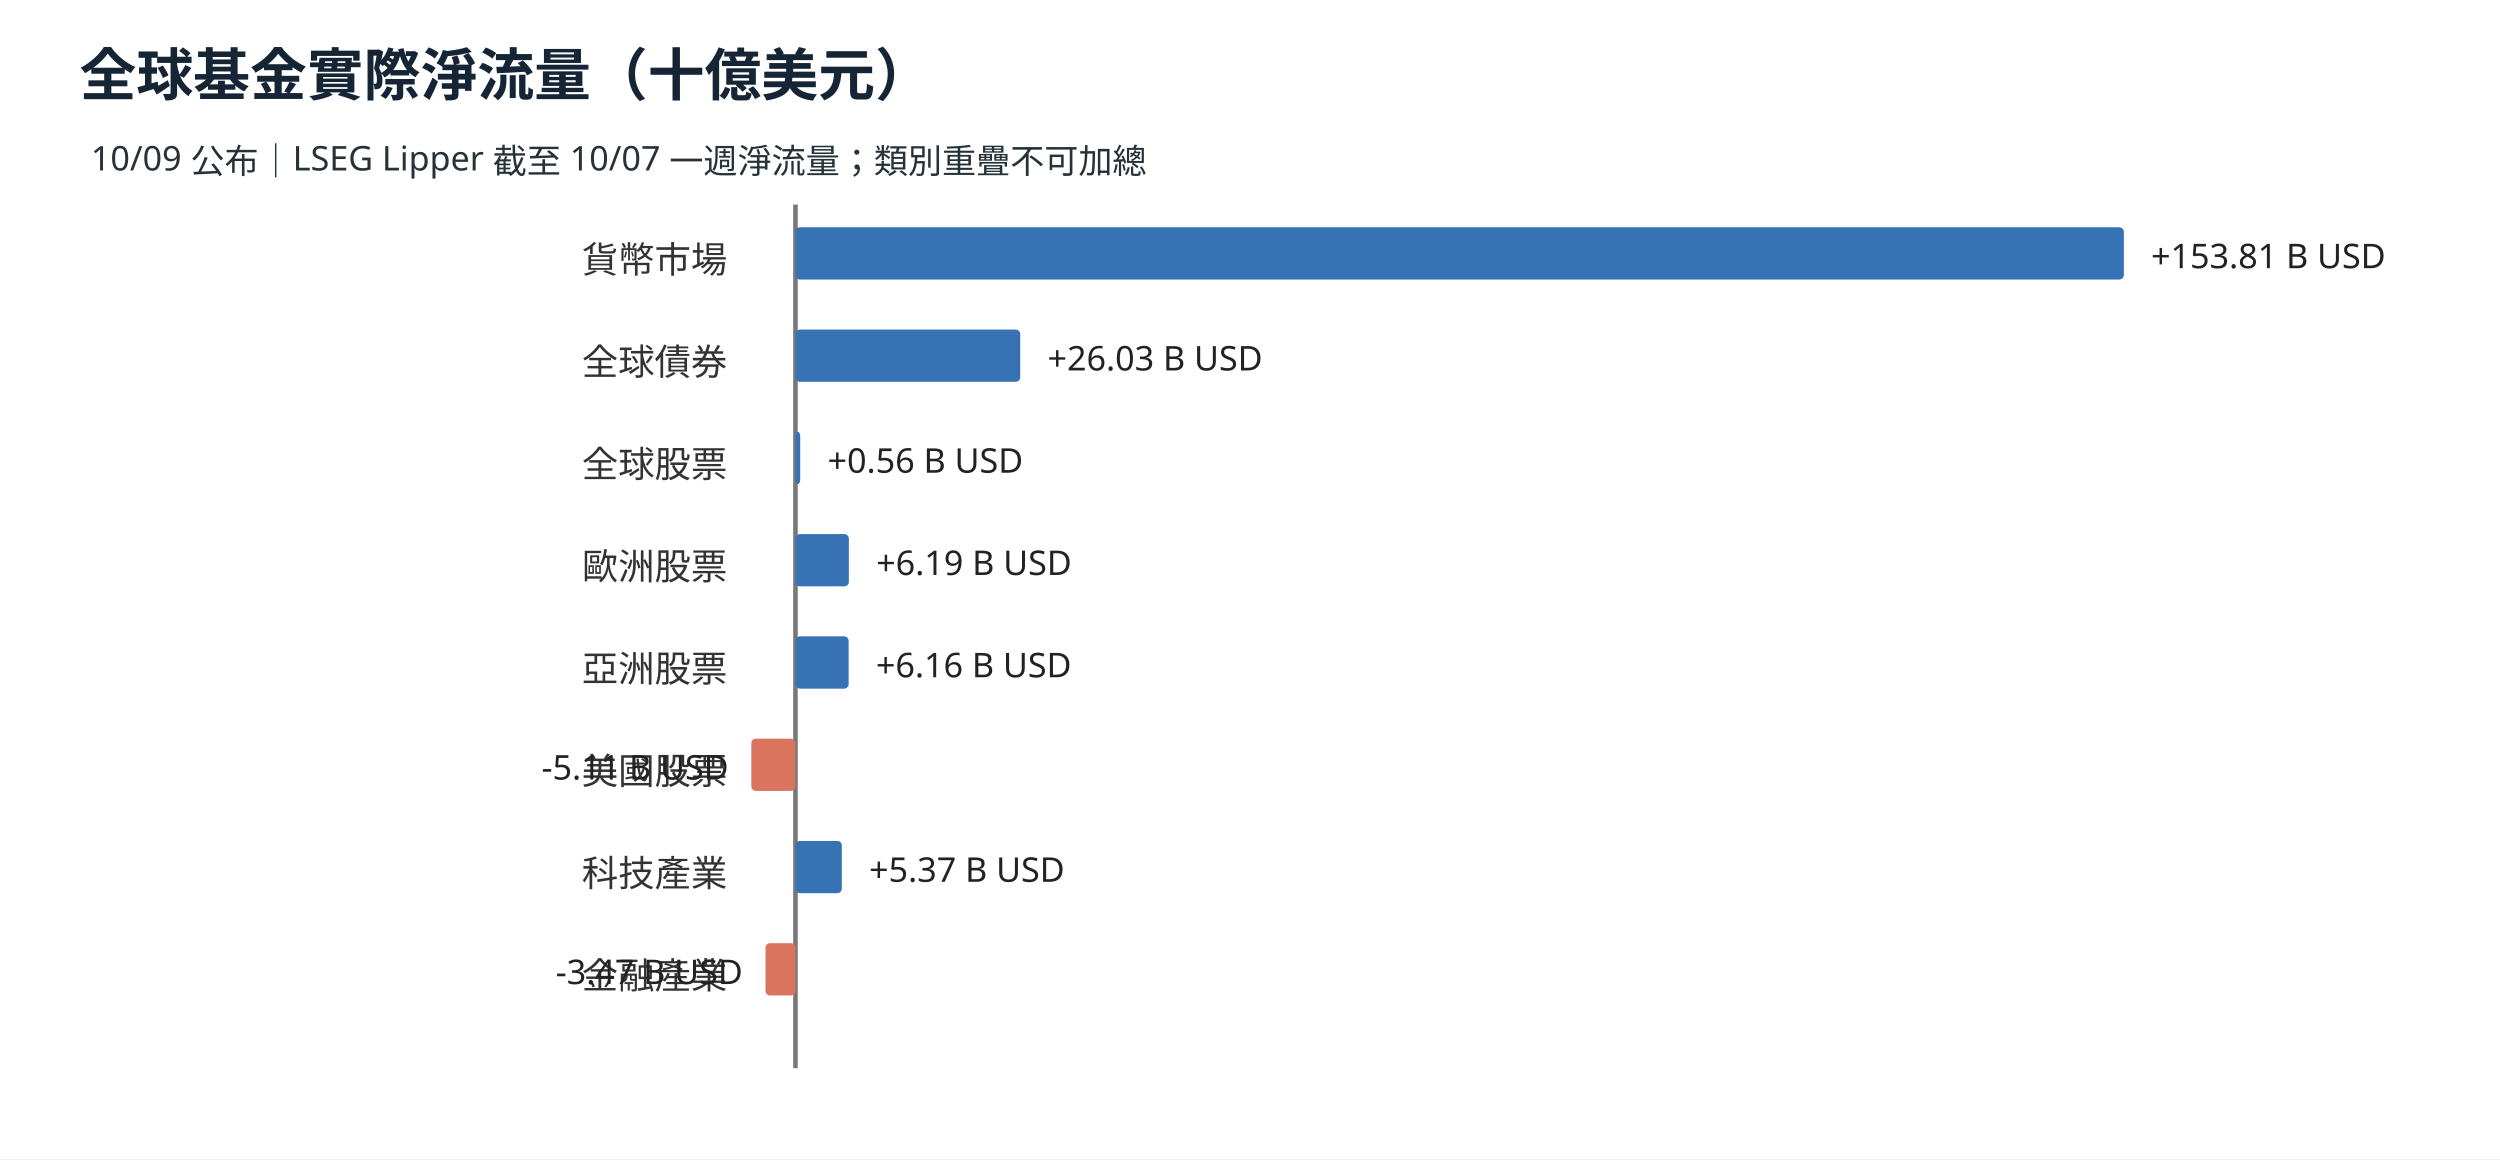
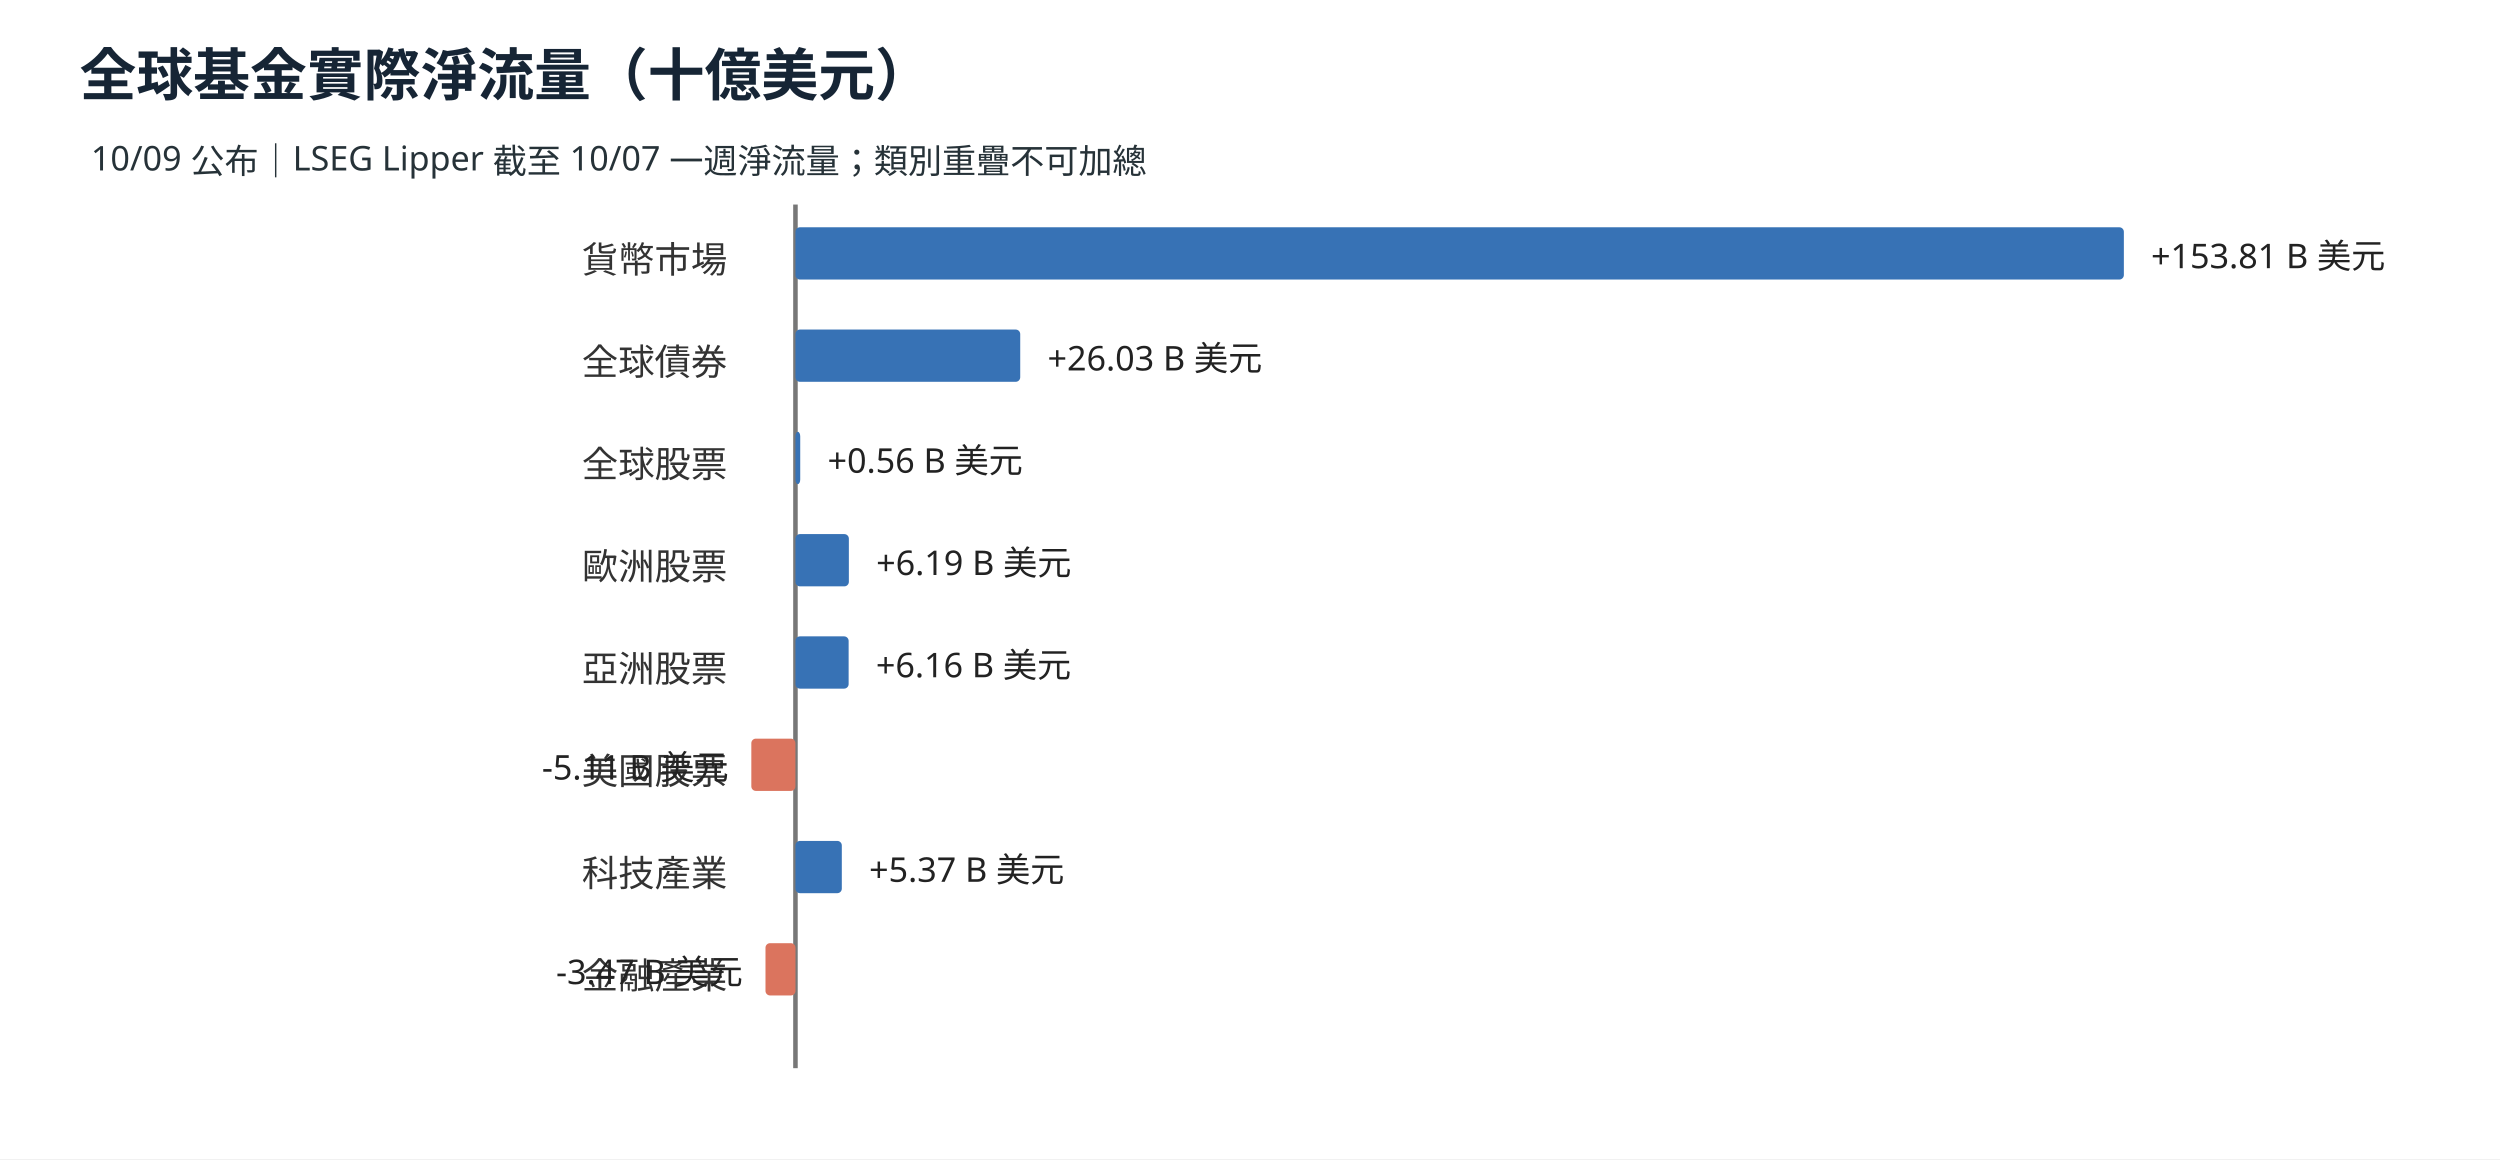
<svg xmlns="http://www.w3.org/2000/svg" viewBox="0 0 1100 510" role="img" aria-label="全球基金實際淨流量（十億美元）">
  <rect width="1100" height="510" fill="#fff" />
  <text x="35" y="42" font-family="sans-serif" font-size="25" font-weight="bold" fill="#162535">全球基金實際淨流量（十億美元）</text>
  <text x="40" y="75" font-family="sans-serif" font-size="15" fill="#263238" text-anchor="start">10/09 公布｜LSEG Lipper 截至 10/07 一週淨流量；類別重疊不可加總</text>
  <line x1="350" y1="90" x2="350" y2="470" stroke="#777" stroke-width="2" />
  <text x="320" y="120" font-family="sans-serif" font-size="16" fill="#333" text-anchor="end">貨幣市場</text>
  <rect x="350" y="100" width="584.5" height="23" fill="#3772b5" rx="2" />
-   <text x="946.478" y="118" font-family="sans-serif" font-size="15" fill="#222" text-anchor="start">+153.81 B USD</text>
+   <text x="946.478" y="118" font-family="sans-serif" font-size="15" fill="#222" text-anchor="start">+153.81 B 美元</text>
  <text x="320" y="165" font-family="sans-serif" font-size="16" fill="#333" text-anchor="end">全球債券</text>
  <rect x="350" y="145" width="98.9" height="23" fill="#3772b5" rx="2" />
-   <text x="460.914" y="163" font-family="sans-serif" font-size="15" fill="#222" text-anchor="start">+26.03 B USD</text>
+   <text x="460.914" y="163" font-family="sans-serif" font-size="15" fill="#222" text-anchor="start">+26.03 B 美元</text>
  <text x="320" y="210" font-family="sans-serif" font-size="16" fill="#333" text-anchor="end">全球股票</text>
  <rect x="350" y="190" width="2.1" height="23" fill="#3772b5" rx="2" />
-   <text x="364.128" y="208" font-family="sans-serif" font-size="15" fill="#222" text-anchor="start">+0.56 B USD</text>
+   <text x="364.128" y="208" font-family="sans-serif" font-size="15" fill="#222" text-anchor="start">+0.56 B 美元</text>
  <text x="320" y="255" font-family="sans-serif" font-size="16" fill="#333" text-anchor="end">歐洲股票</text>
  <rect x="350" y="235" width="23.5" height="23" fill="#3772b5" rx="2" />
-   <text x="385.522" y="253" font-family="sans-serif" font-size="15" fill="#222" text-anchor="start">+6.19 B USD</text>
+   <text x="385.522" y="253" font-family="sans-serif" font-size="15" fill="#222" text-anchor="start">+6.19 B 美元</text>
  <text x="320" y="300" font-family="sans-serif" font-size="16" fill="#333" text-anchor="end">亞洲股票</text>
  <rect x="350" y="280" width="23.4" height="23" fill="#3772b5" rx="2" />
-   <text x="385.408" y="298" font-family="sans-serif" font-size="15" fill="#222" text-anchor="start">+6.16 B USD</text>
+   <text x="385.408" y="298" font-family="sans-serif" font-size="15" fill="#222" text-anchor="start">+6.16 B 美元</text>
  <text x="320" y="345" font-family="sans-serif" font-size="16" fill="#333" text-anchor="end">美國股票</text>
  <rect x="330.582" y="325" width="19.4" height="23" fill="#db745e" rx="2" />
-   <text x="320.582" y="343" font-family="sans-serif" font-size="15" fill="#222" text-anchor="end">-5.11 B USD</text>
+   <text x="320.582" y="343" font-family="sans-serif" font-size="15" fill="#222" text-anchor="end">-5.11 B 美元</text>
  <text x="320" y="390" font-family="sans-serif" font-size="16" fill="#333" text-anchor="end">科技產業</text>
  <rect x="350" y="370" width="20.4" height="23" fill="#3772b5" rx="2" />
-   <text x="382.406" y="388" font-family="sans-serif" font-size="15" fill="#222" text-anchor="start">+5.37 B USD</text>
+   <text x="382.406" y="388" font-family="sans-serif" font-size="15" fill="#222" text-anchor="start">+5.37 B 美元</text>
  <text x="320" y="435" font-family="sans-serif" font-size="16" fill="#333" text-anchor="end">金融產業</text>
  <rect x="336.814" y="415" width="13.2" height="23" fill="#db745e" rx="2" />
-   <text x="326.814" y="433" font-family="sans-serif" font-size="15" fill="#222" text-anchor="end">-3.47 B USD</text>
+   <text x="326.814" y="433" font-family="sans-serif" font-size="15" fill="#222" text-anchor="end">-3.47 B 美元</text>
</svg>
